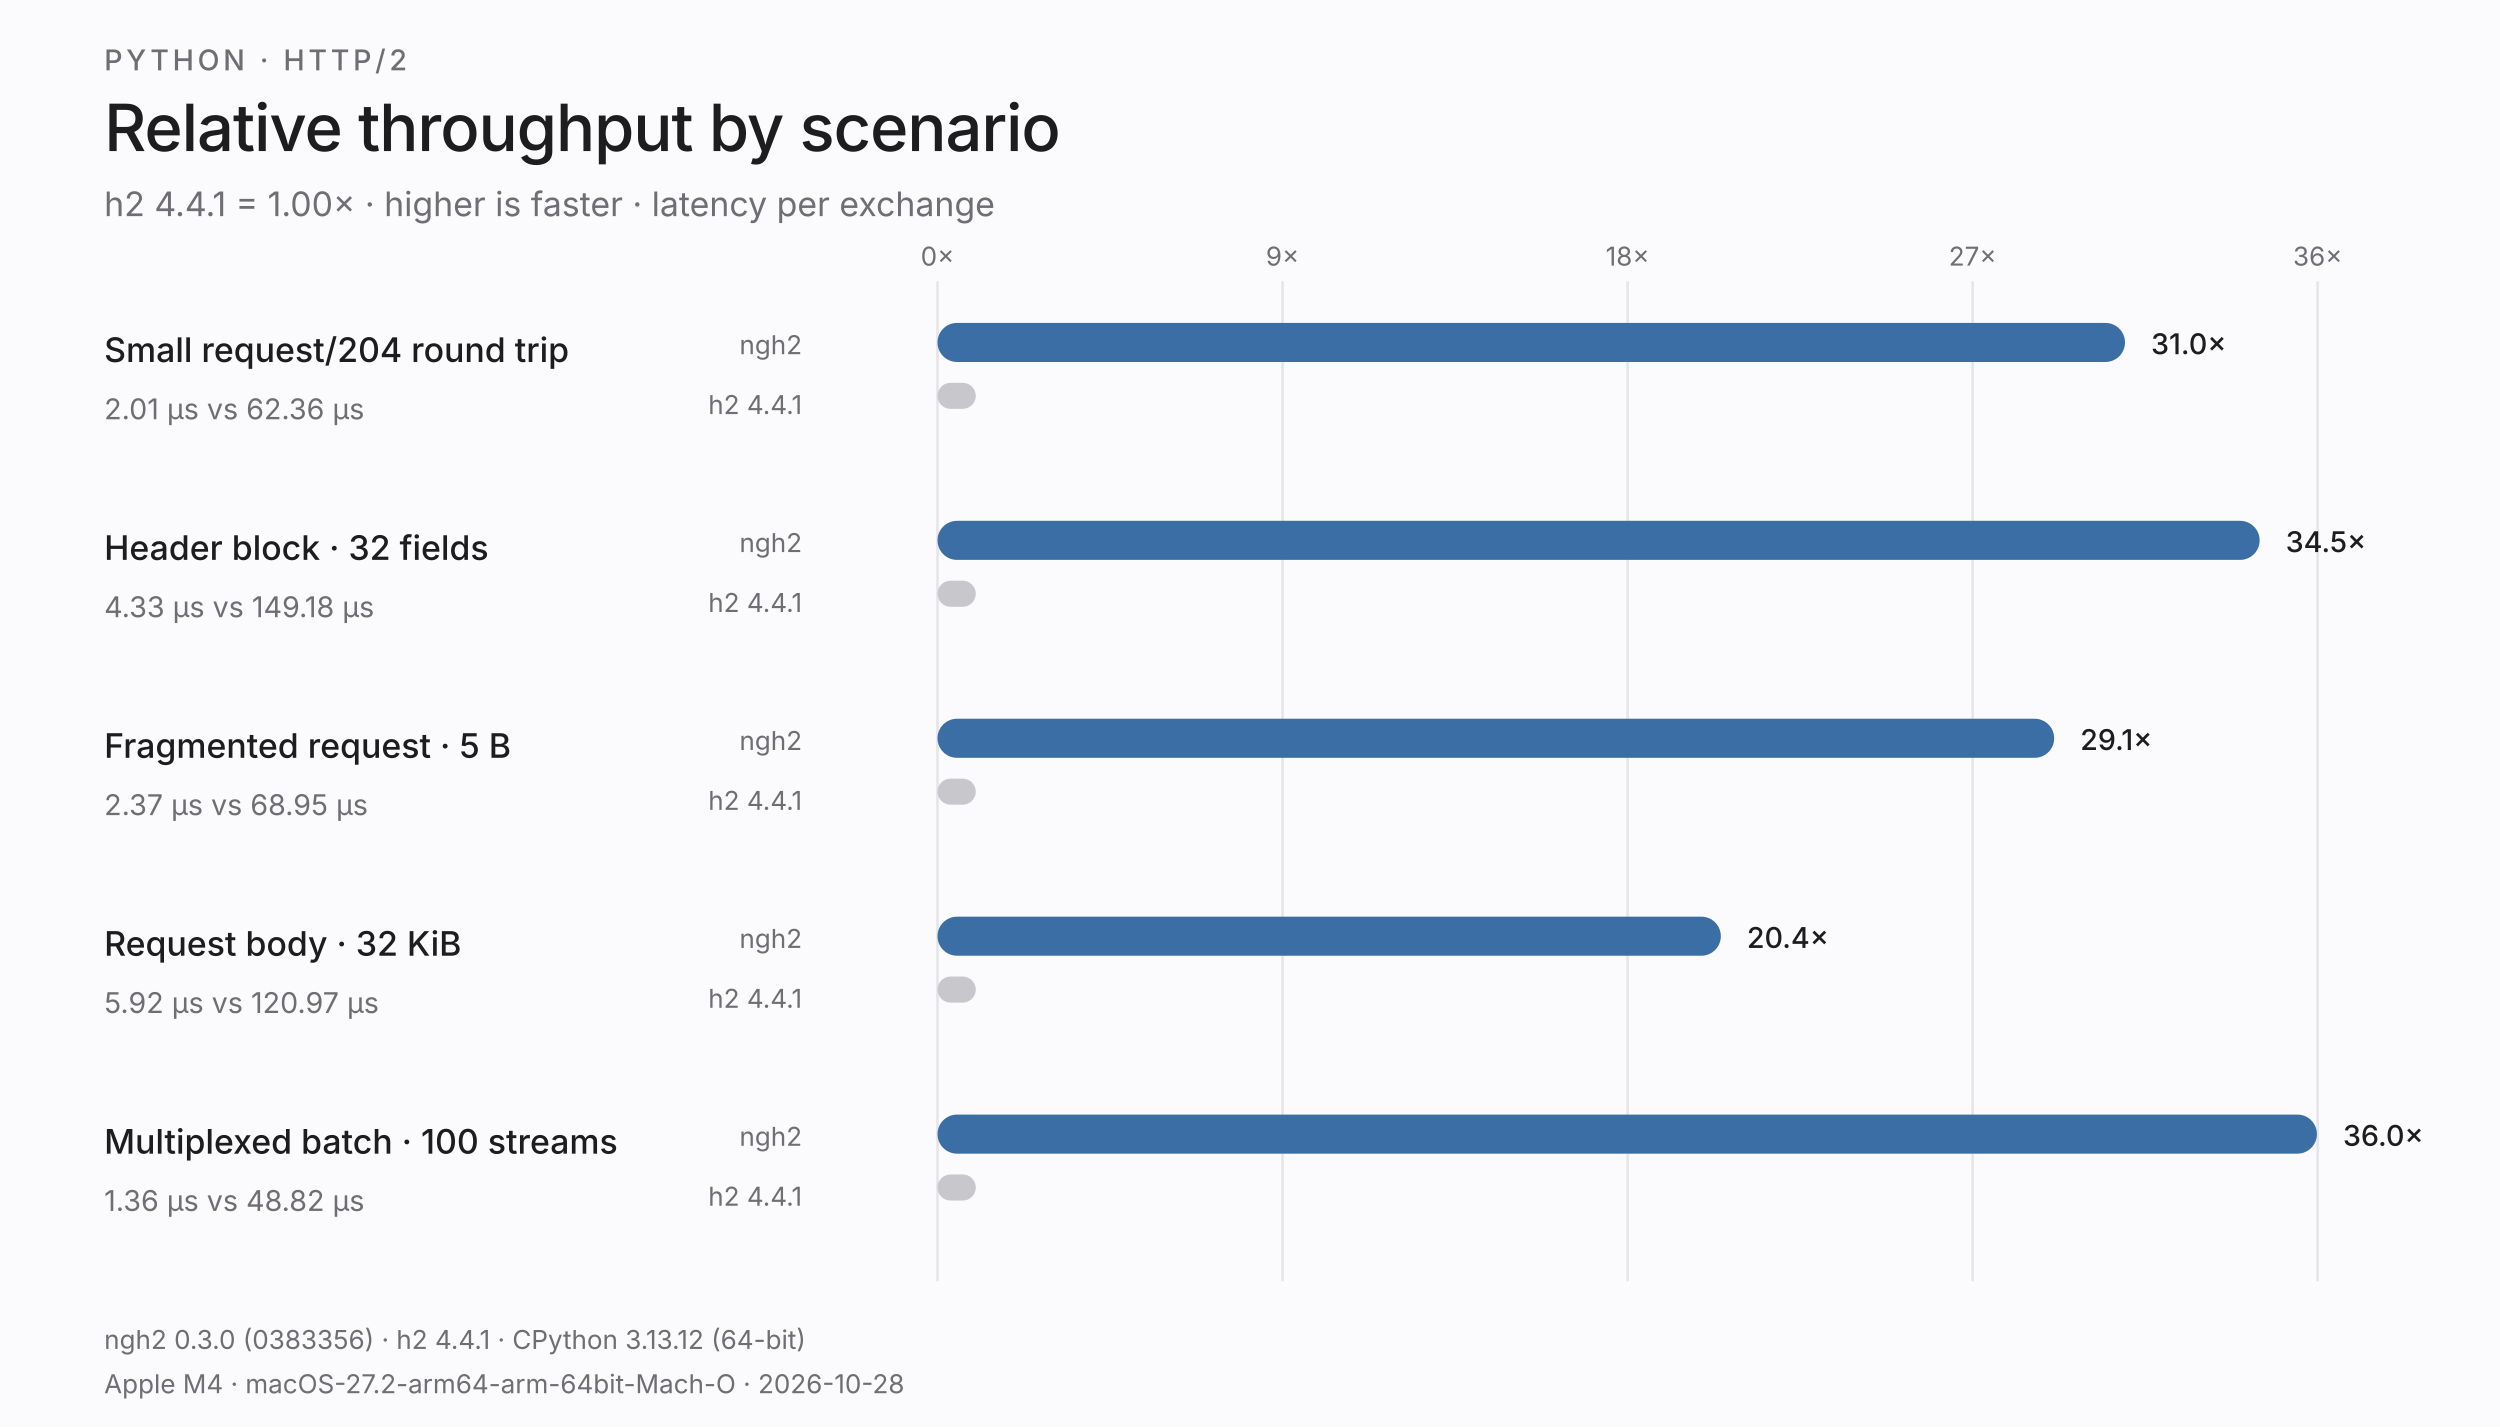
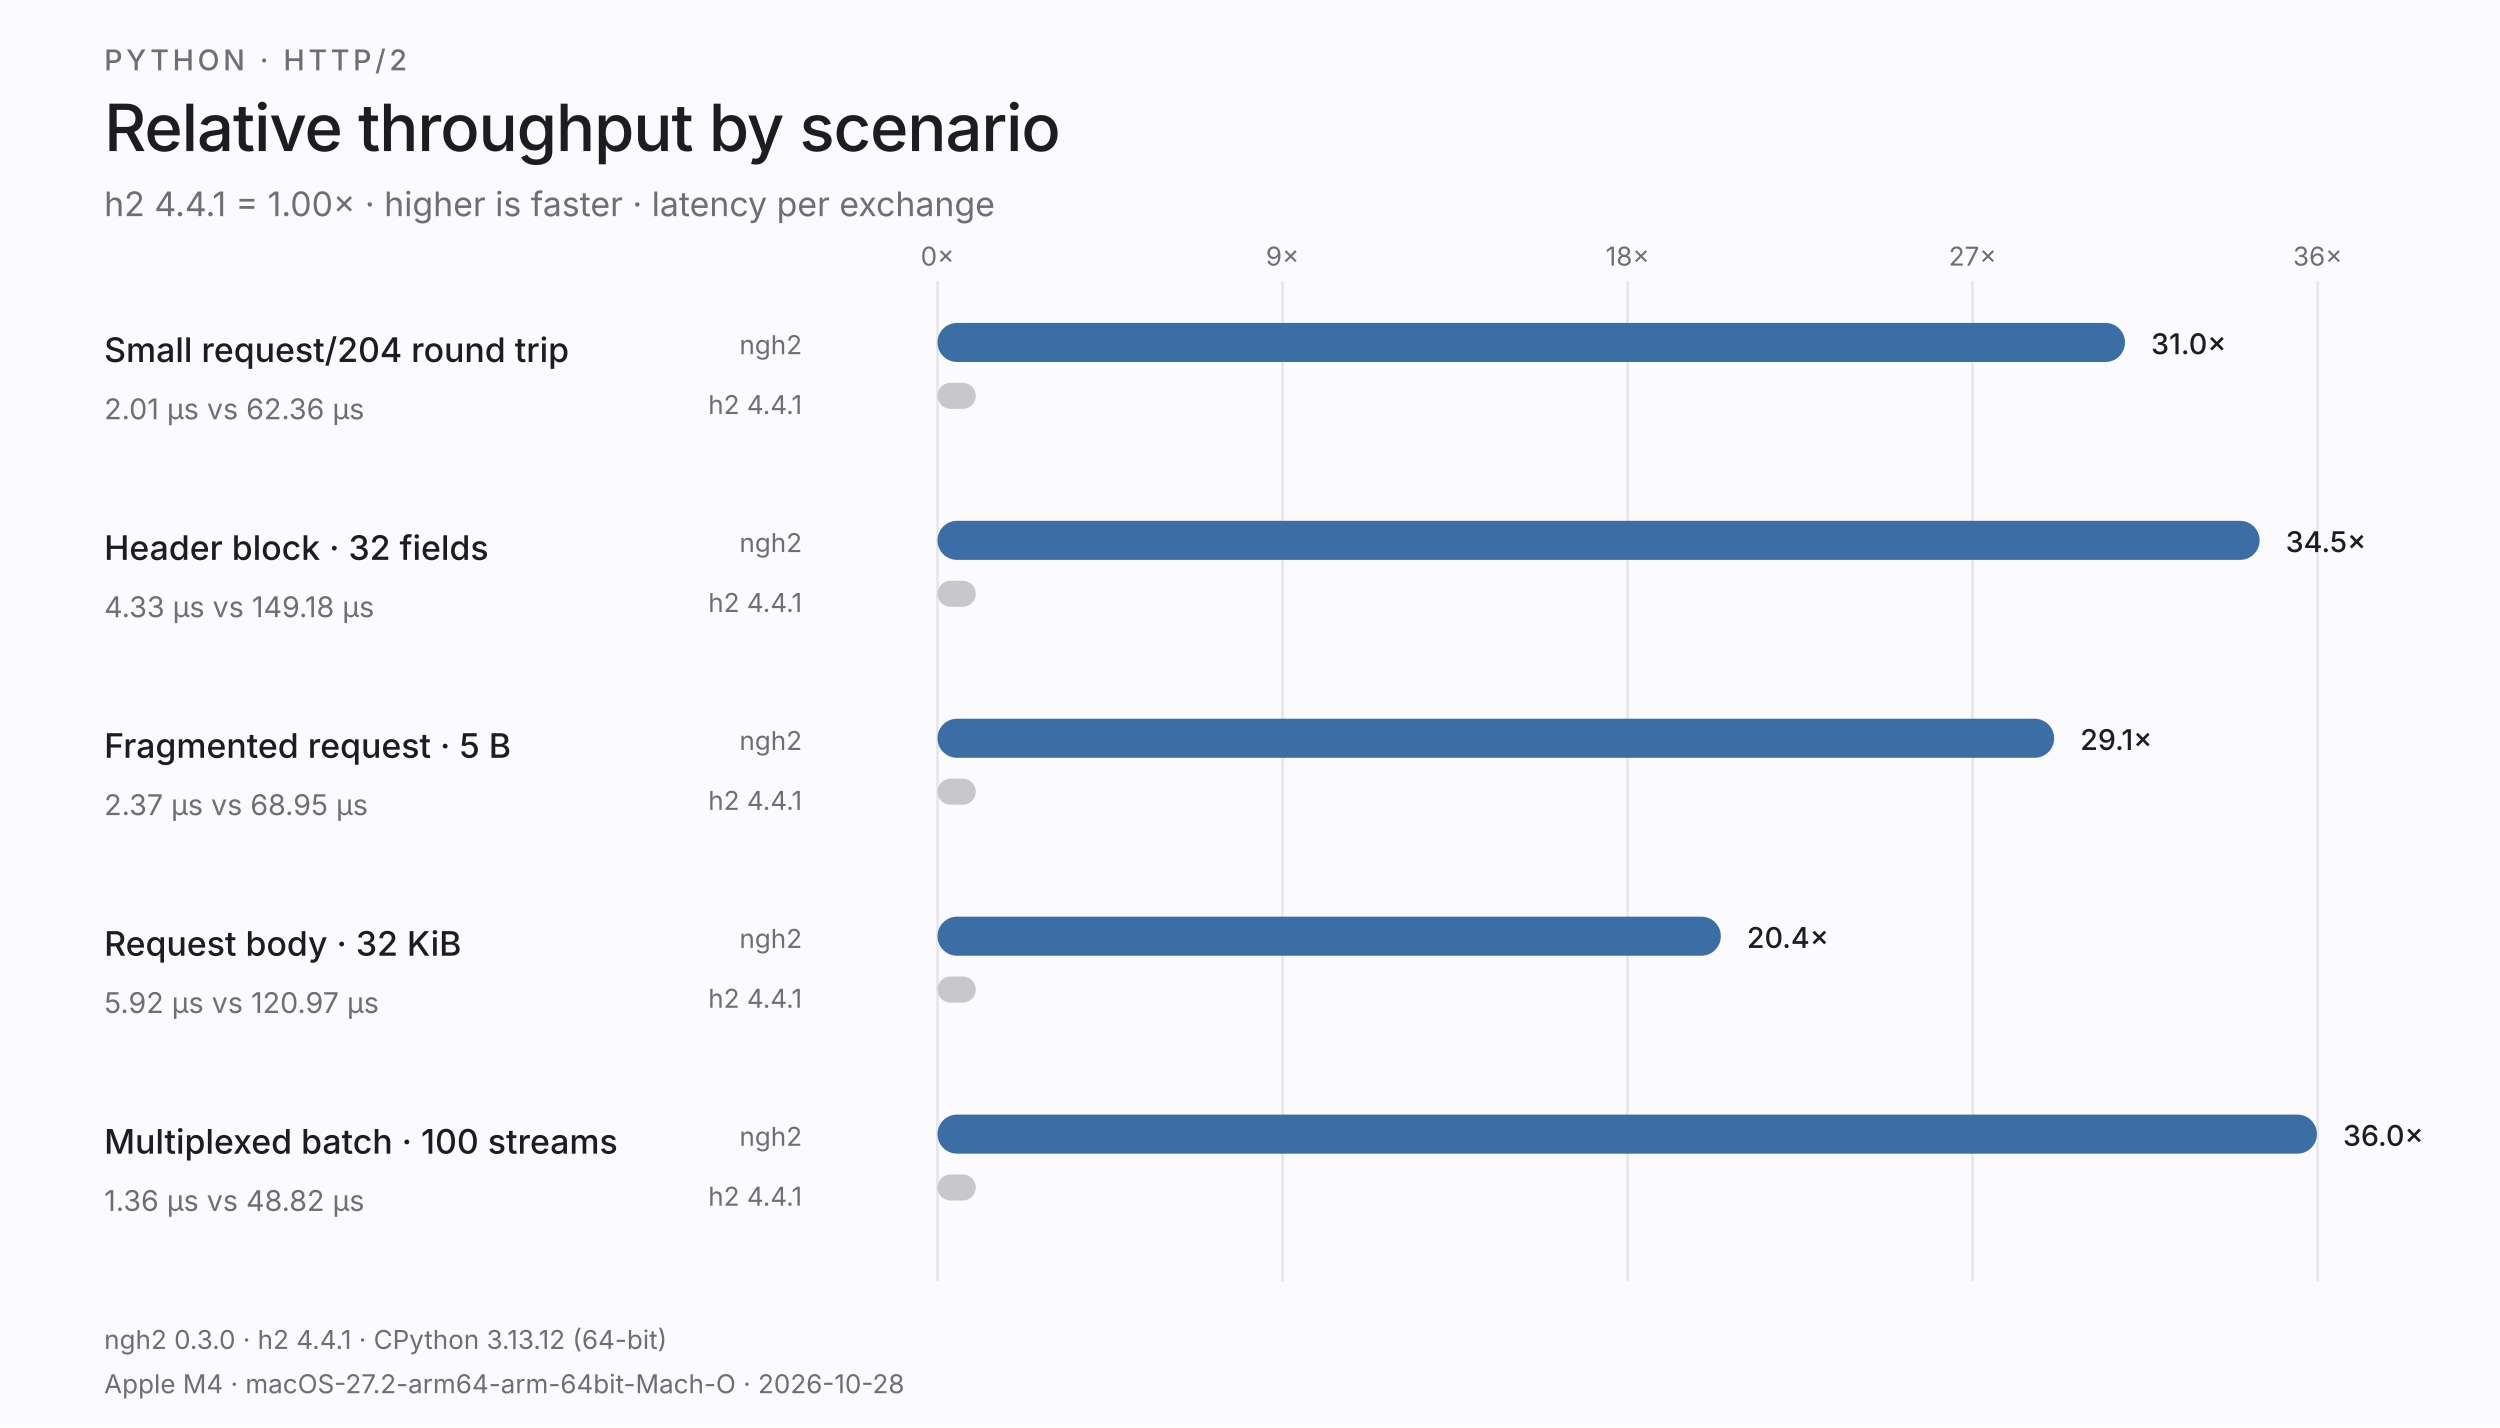
<svg xmlns="http://www.w3.org/2000/svg" width="960" height="548" viewBox="0 0 960 548" role="img" aria-labelledby="title desc">
  <style>
text{font-family:-apple-system,BlinkMacSystemFont,'Segoe UI',sans-serif}
.canvas{fill:#fbfbfd}.primary{fill:#1d1d1f}.secondary{fill:#6e6e73}.grid{stroke:#e5e5ea}
.candidate{fill:#3a6ea5}.reference{fill:#c7c7cc}
</style>
  <rect class="canvas" width="960" height="548" />
  <text class="secondary" x="40" y="27" font-size="11" font-weight="500" letter-spacing="1.4">PYTHON · HTTP/2</text>
  <text class="primary" x="40" y="58" font-size="25" font-weight="500" letter-spacing="-0.4">Relative throughput by scenario</text>
  <text class="secondary" x="40" y="83" font-size="13">h2 4.4.1 = 1.00× · higher is faster · latency per exchange</text>
  <line class="grid" x1="360.0" y1="108" x2="360.0" y2="492" />
  <text class="secondary" x="360.0" y="102" text-anchor="middle" font-size="10">0×</text>
  <line class="grid" x1="492.5" y1="108" x2="492.5" y2="492" />
  <text class="secondary" x="492.5" y="102" text-anchor="middle" font-size="10">9×</text>
  <line class="grid" x1="625.0" y1="108" x2="625.0" y2="492" />
  <text class="secondary" x="625.0" y="102" text-anchor="middle" font-size="10">18×</text>
  <line class="grid" x1="757.5" y1="108" x2="757.5" y2="492" />
  <text class="secondary" x="757.5" y="102" text-anchor="middle" font-size="10">27×</text>
  <line class="grid" x1="890.0" y1="108" x2="890.0" y2="492" />
  <text class="secondary" x="890.0" y="102" text-anchor="middle" font-size="10">36×</text>
  <text class="primary" x="40" y="139" font-size="13" font-weight="500">Small request/204 round trip</text>
  <text class="secondary" x="40" y="161" font-size="11">2.01 µs vs 62.36 µs</text>
  <text class="secondary" x="308" y="136" text-anchor="end" font-size="10">ngh2</text>
  <rect class="candidate" x="360" y="124" width="456.0" height="15" rx="7.5" />
  <text class="primary" x="826.0" y="136" font-size="11" font-weight="500">31.0×</text>
  <text class="secondary" x="308" y="159" text-anchor="end" font-size="10">h2 4.4.1</text>
  <rect class="reference" x="360" y="147" width="14.7" height="10" rx="5" />
  <text class="primary" x="40" y="215" font-size="13" font-weight="500">Header block · 32 fields</text>
  <text class="secondary" x="40" y="237" font-size="11">4.33 µs vs 149.18 µs</text>
  <text class="secondary" x="308" y="212" text-anchor="end" font-size="10">ngh2</text>
  <rect class="candidate" x="360" y="200" width="507.7" height="15" rx="7.5" />
  <text class="primary" x="877.7" y="212" font-size="11" font-weight="500">34.5×</text>
  <text class="secondary" x="308" y="235" text-anchor="end" font-size="10">h2 4.4.1</text>
  <rect class="reference" x="360" y="223" width="14.7" height="10" rx="5" />
  <text class="primary" x="40" y="291" font-size="13" font-weight="500">Fragmented request · 5 B</text>
  <text class="secondary" x="40" y="313" font-size="11">2.37 µs vs 68.95 µs</text>
  <text class="secondary" x="308" y="288" text-anchor="end" font-size="10">ngh2</text>
  <rect class="candidate" x="360" y="276" width="428.8" height="15" rx="7.5" />
  <text class="primary" x="798.8" y="288" font-size="11" font-weight="500">29.1×</text>
  <text class="secondary" x="308" y="311" text-anchor="end" font-size="10">h2 4.4.1</text>
  <rect class="reference" x="360" y="299" width="14.7" height="10" rx="5" />
  <text class="primary" x="40" y="367" font-size="13" font-weight="500">Request body · 32 KiB</text>
  <text class="secondary" x="40" y="389" font-size="11">5.92 µs vs 120.97 µs</text>
  <text class="secondary" x="308" y="364" text-anchor="end" font-size="10">ngh2</text>
  <rect class="candidate" x="360" y="352" width="300.8" height="15" rx="7.5" />
  <text class="primary" x="670.8" y="364" font-size="11" font-weight="500">20.4×</text>
  <text class="secondary" x="308" y="387" text-anchor="end" font-size="10">h2 4.4.1</text>
  <rect class="reference" x="360" y="375" width="14.7" height="10" rx="5" />
  <text class="primary" x="40" y="443" font-size="13" font-weight="500">Multiplexed batch · 100 streams</text>
  <text class="secondary" x="40" y="465" font-size="11">1.36 µs vs 48.82 µs</text>
  <text class="secondary" x="308" y="440" text-anchor="end" font-size="10">ngh2</text>
  <rect class="candidate" x="360" y="428" width="529.7" height="15" rx="7.5" />
  <text class="primary" x="899.7" y="440" font-size="11" font-weight="500">36.0×</text>
  <text class="secondary" x="308" y="463" text-anchor="end" font-size="10">h2 4.4.1</text>
  <rect class="reference" x="360" y="451" width="14.7" height="10" rx="5" />
-   <text class="secondary" x="40" y="518" font-size="10">ngh2 0.3.0 (0383356) · h2 4.4.1 · CPython 3.13.12 (64-bit)</text>
+   <text class="secondary" x="40" y="518" font-size="10">ngh2 0.3.0 · h2 4.4.1 · CPython 3.13.12 (64-bit)</text>
  <text class="secondary" x="40" y="535" font-size="10">Apple M4 · macOS-27.2-arm64-arm-64bit-Mach-O · 2026-10-28</text>
</svg>
